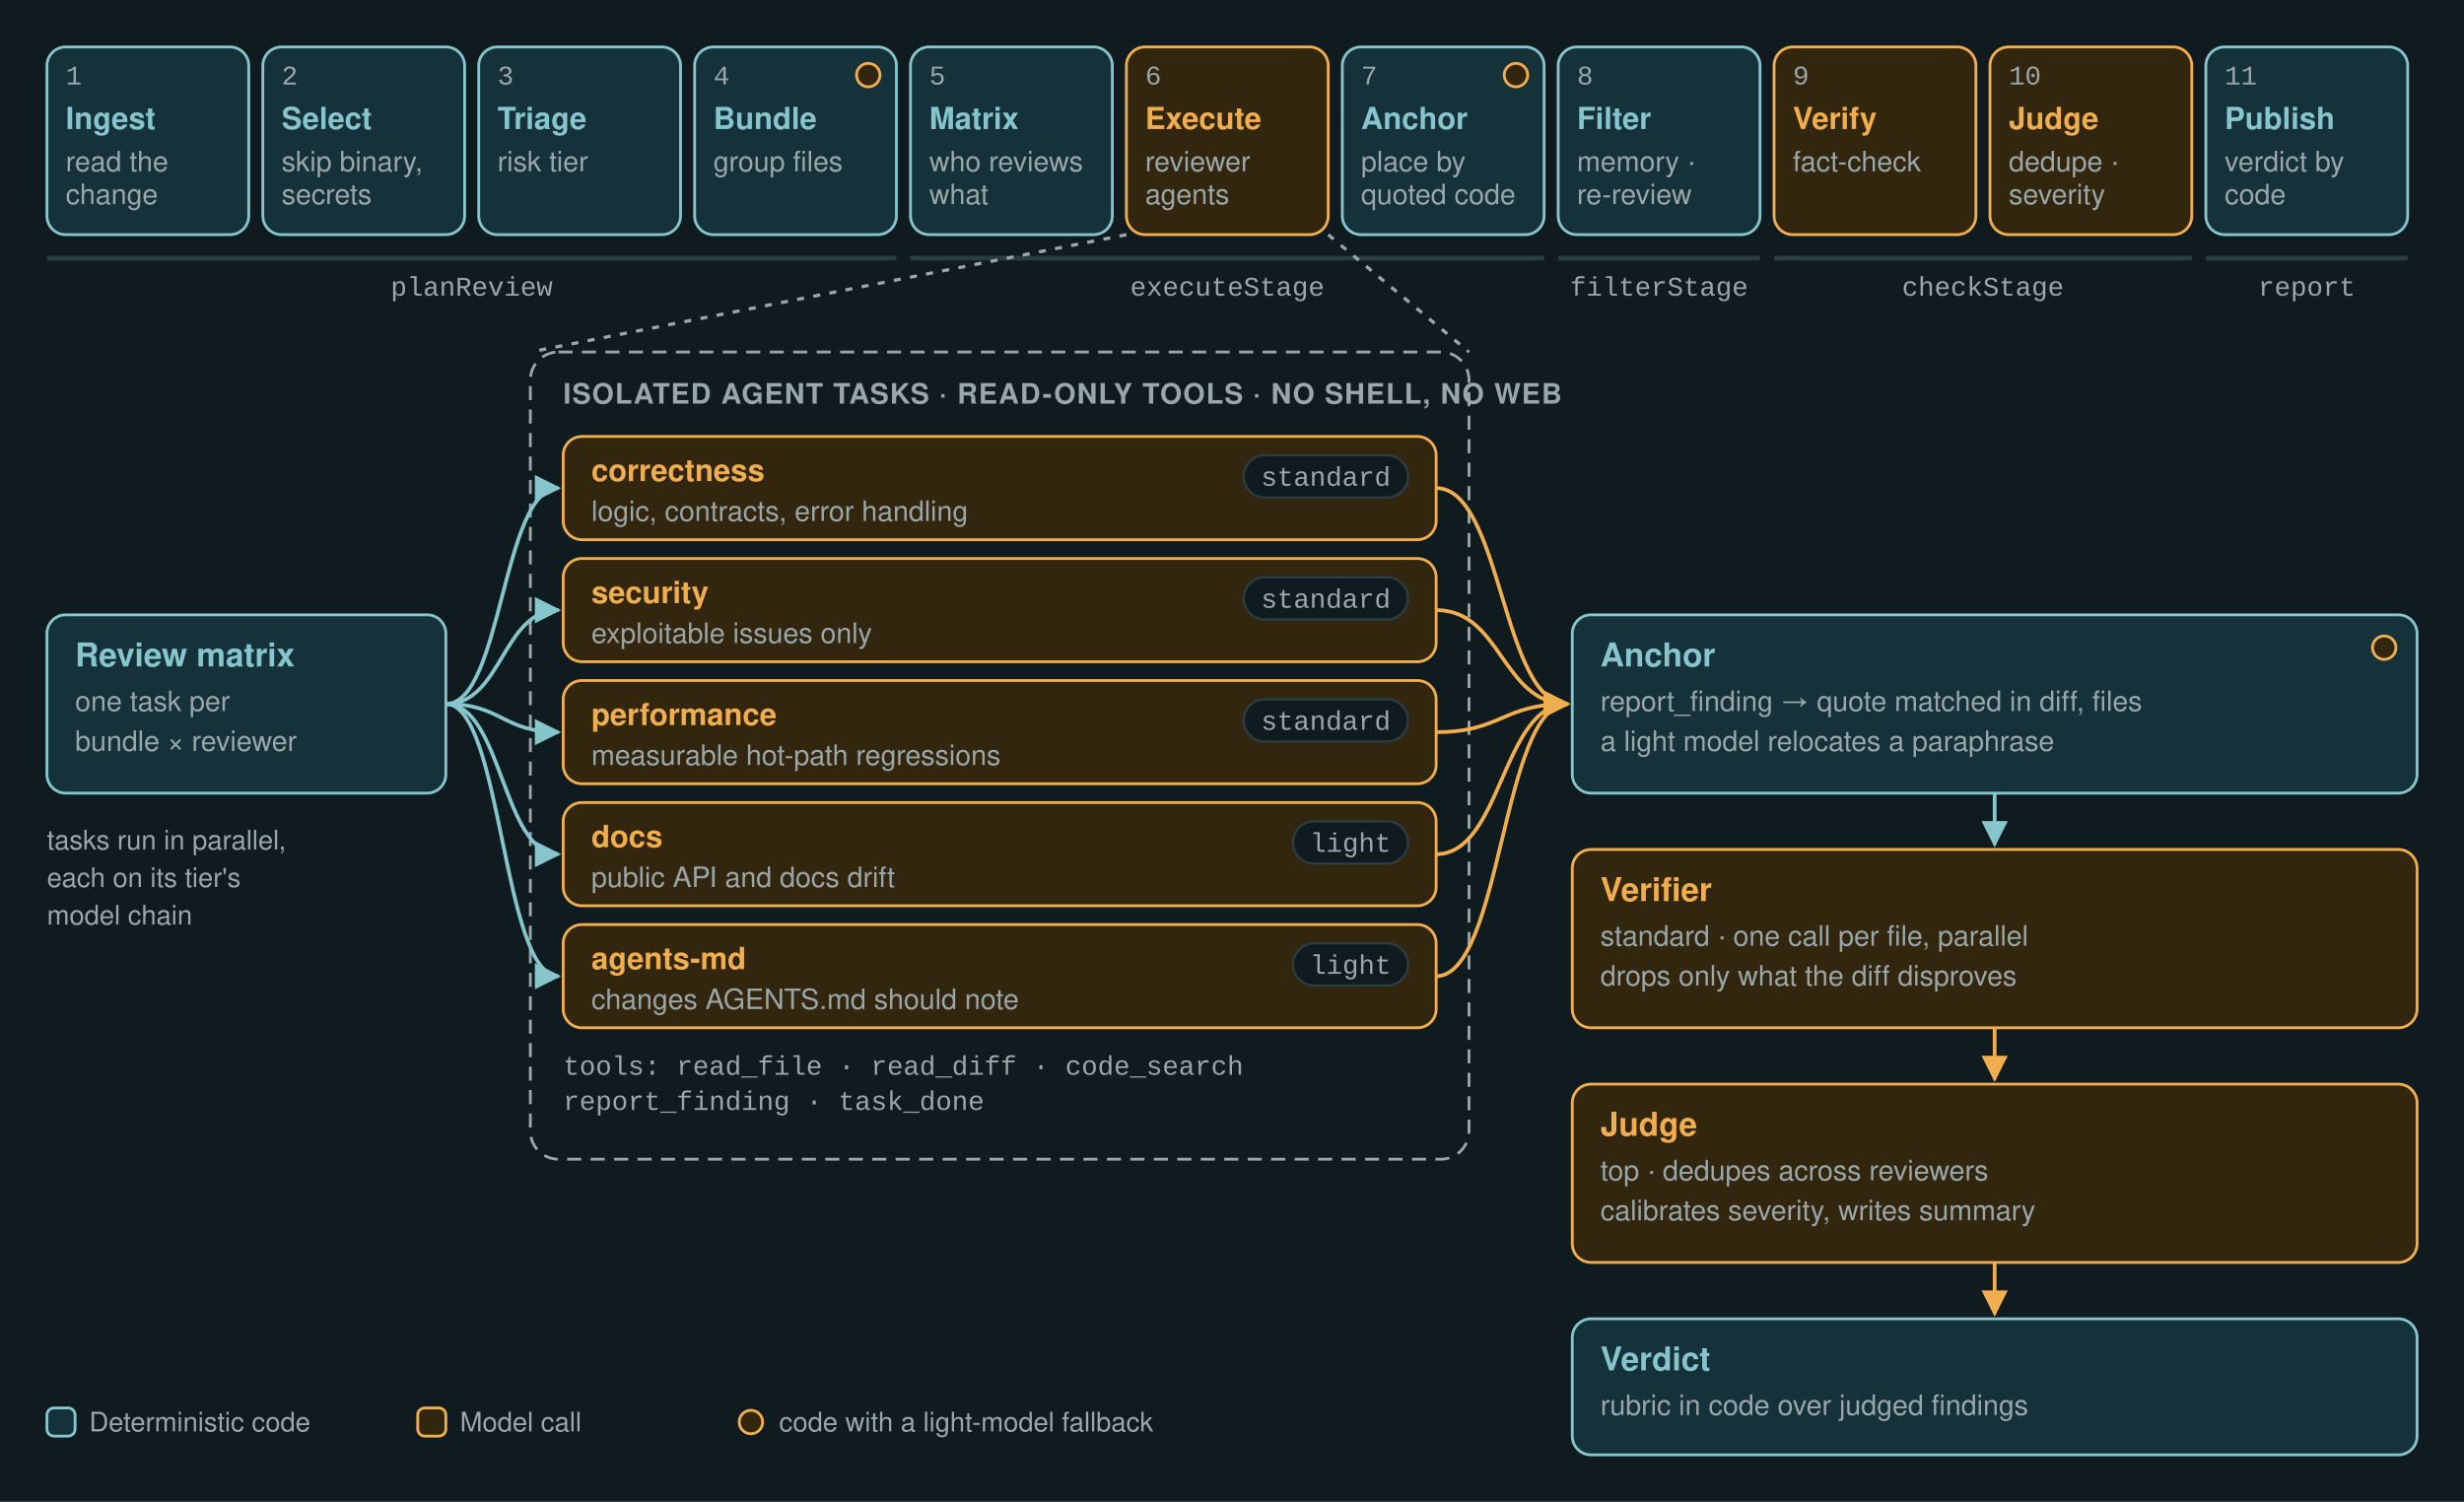
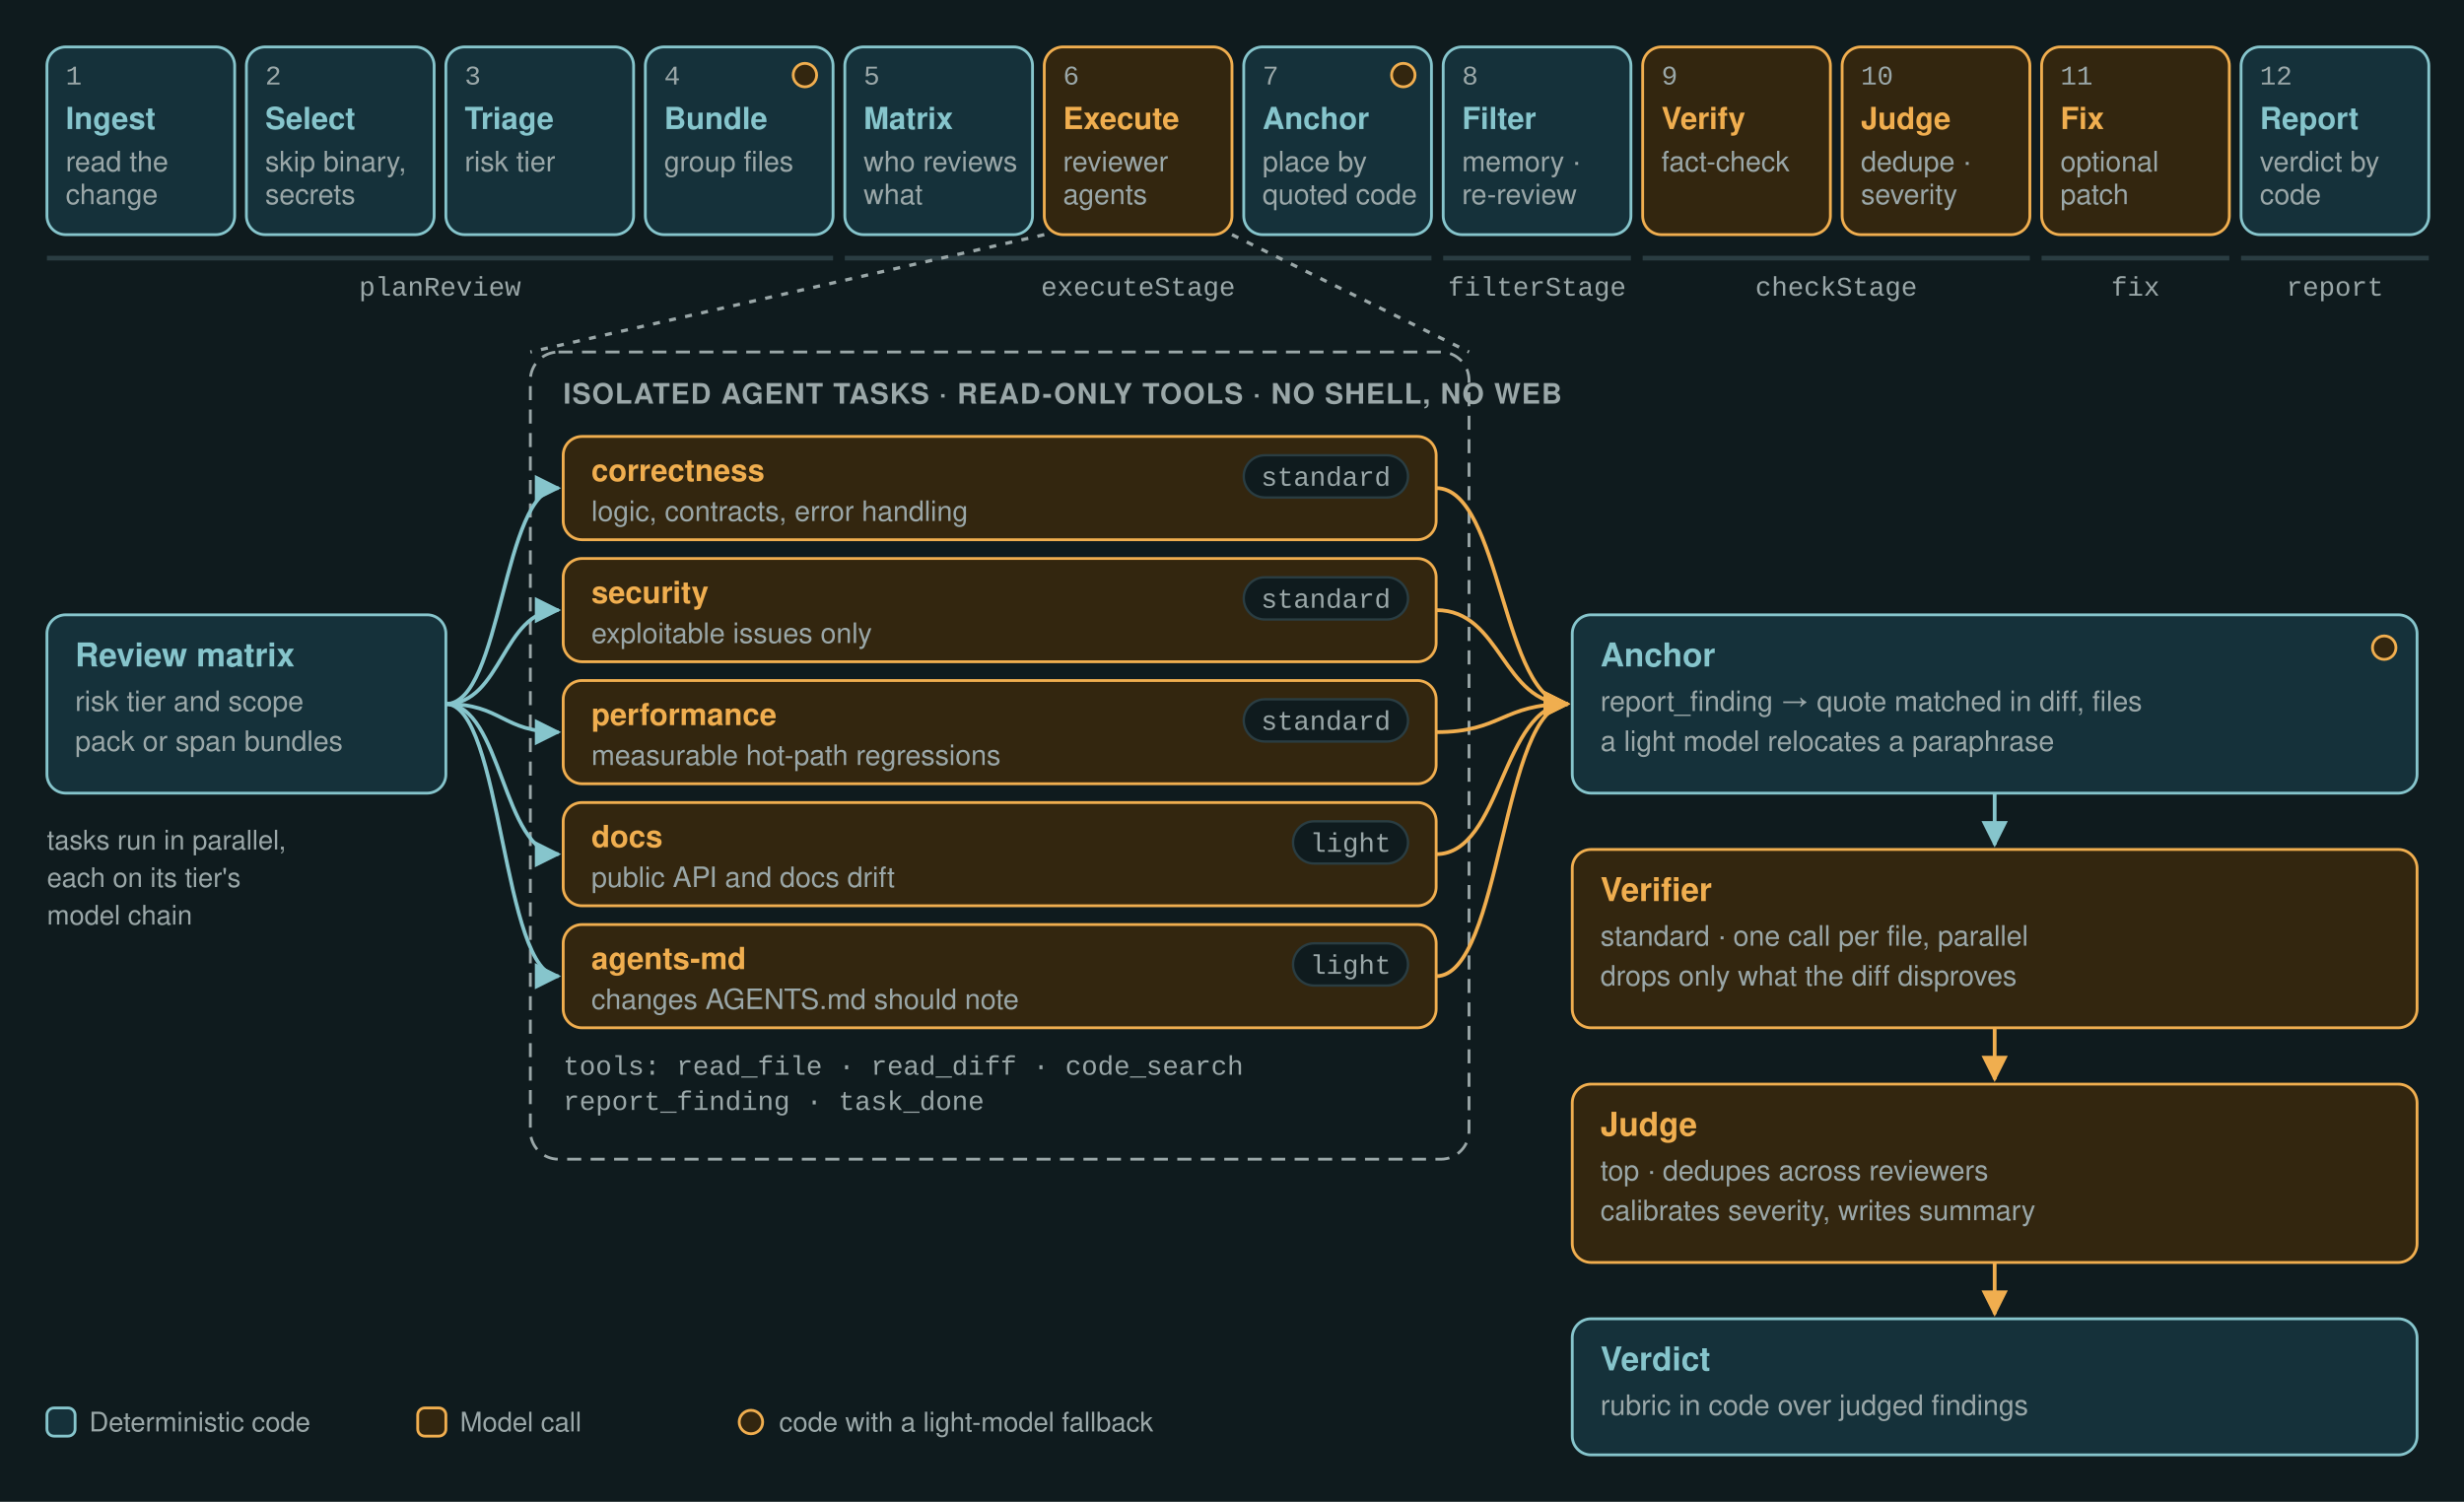
<svg xmlns="http://www.w3.org/2000/svg" viewBox="0 0 1050 640" width="1050" height="640" role="img" aria-label="ocra review stages and agents">
  <defs>
    <marker id="h-code" viewBox="0 0 10 10" refX="9" refY="5" markerWidth="7" markerHeight="7" orient="auto-start-reverse">
      <path d="M0 0L10 5L0 10z" fill="#86c5cc" />
    </marker>
    <marker id="h-llm" viewBox="0 0 10 10" refX="9" refY="5" markerWidth="7" markerHeight="7" orient="auto-start-reverse">
      <path d="M0 0L10 5L0 10z" fill="#f0ae4f" />
    </marker>
    <marker id="h-plain" viewBox="0 0 10 10" refX="9" refY="5" markerWidth="7" markerHeight="7" orient="auto-start-reverse">
      <path d="M0 0L10 5L0 10z" fill="#9aa7a8" />
    </marker>
    <style>
text{font-family:-apple-system, BlinkMacSystemFont, "Segoe UI", "PingFang SC", "Hiragino Sans GB", "Microsoft YaHei", "Noto Sans SC", Helvetica, Arial, sans-serif}
.t-code{fill:#86c5cc;font-weight:600}.t-llm{fill:#f0ae4f;font-weight:600}.t-plain{fill:#eef2f0;font-weight:600}
.s{fill:#9aa7a8;font-size:12px}.m{fill:#9aa7a8;font-size:11.5px;font-family:ui-monospace, SFMono-Regular, Menlo, Consolas, "Liberation Mono", monospace}
.l{fill:#9aa7a8;font-size:11.5px}.cap{fill:#9aa7a8;font-size:12px;font-weight:600;letter-spacing:.04em}
.h{fill:#eef2f0;font-size:16px;font-weight:700}
.b-code{fill:#15313a;stroke:#86c5cc;stroke-width:1.2}.b-llm{fill:#33260f;stroke:#f0ae4f;stroke-width:1.2}
.b-plain{fill:#0f1b1e;stroke:#2a3d42;stroke-width:1.2}
.chip{fill:#0f1b1e;stroke:#2a3d42;stroke-width:1}
.g{fill:none;stroke:#9aa7a8;stroke-width:1.2;stroke-dasharray:6 4}.g2{fill:#17272c;stroke:#2a3d42;stroke-width:1.2}
.a-code{fill:none;stroke:#86c5cc;stroke-width:1.6}.a-llm{fill:none;stroke:#f0ae4f;stroke-width:1.6}.a-plain{fill:none;stroke:#9aa7a8;stroke-width:1.4}
.br{fill:none;stroke:#2a3d42;stroke-width:2}</style>
  </defs>
  <rect width="1050" height="640" fill="#0f1b1e" />
-   <rect x="20" y="20" width="86" height="80" rx="8" class="b-code" />
+   <rect x="20" y="20" width="80" height="80" rx="8" class="b-code" />
  <text x="28" y="36" class="m" text-anchor="start">1</text>
  <text x="28" y="55" class="t-code" font-size="13">Ingest</text>
  <text x="28" y="73" class="s" font-size="11">read the</text>
  <text x="28" y="87" class="s" font-size="11">change</text>
-   <rect x="112" y="20" width="86" height="80" rx="8" class="b-code" />
-   <text x="120" y="36" class="m" text-anchor="start">2</text>
-   <text x="120" y="55" class="t-code" font-size="13">Select</text>
-   <text x="120" y="73" class="s" font-size="11">skip binary,</text>
-   <text x="120" y="87" class="s" font-size="11">secrets</text>
-   <rect x="204" y="20" width="86" height="80" rx="8" class="b-code" />
-   <text x="212" y="36" class="m" text-anchor="start">3</text>
-   <text x="212" y="55" class="t-code" font-size="13">Triage</text>
-   <text x="212" y="73" class="s" font-size="11">risk tier</text>
-   <rect x="296" y="20" width="86" height="80" rx="8" class="b-code" />
-   <text x="304" y="36" class="m" text-anchor="start">4</text>
-   <text x="304" y="55" class="t-code" font-size="13">Bundle</text>
-   <text x="304" y="73" class="s" font-size="11">group files</text>
-   <circle cx="370" cy="32" r="5" class="b-llm" />
-   <rect x="388" y="20" width="86" height="80" rx="8" class="b-code" />
-   <text x="396" y="36" class="m" text-anchor="start">5</text>
-   <text x="396" y="55" class="t-code" font-size="13">Matrix</text>
-   <text x="396" y="73" class="s" font-size="11">who reviews</text>
-   <text x="396" y="87" class="s" font-size="11">what</text>
-   <rect x="480" y="20" width="86" height="80" rx="8" class="b-llm" />
-   <text x="488" y="36" class="m" text-anchor="start">6</text>
-   <text x="488" y="55" class="t-llm" font-size="13">Execute</text>
-   <text x="488" y="73" class="s" font-size="11">reviewer</text>
-   <text x="488" y="87" class="s" font-size="11">agents</text>
-   <rect x="572" y="20" width="86" height="80" rx="8" class="b-code" />
-   <text x="580" y="36" class="m" text-anchor="start">7</text>
-   <text x="580" y="55" class="t-code" font-size="13">Anchor</text>
-   <text x="580" y="73" class="s" font-size="11">place by</text>
-   <text x="580" y="87" class="s" font-size="11">quoted code</text>
-   <circle cx="646" cy="32" r="5" class="b-llm" />
-   <rect x="664" y="20" width="86" height="80" rx="8" class="b-code" />
-   <text x="672" y="36" class="m" text-anchor="start">8</text>
-   <text x="672" y="55" class="t-code" font-size="13">Filter</text>
-   <text x="672" y="73" class="s" font-size="11">memory ·</text>
-   <text x="672" y="87" class="s" font-size="11">re-review</text>
-   <rect x="756" y="20" width="86" height="80" rx="8" class="b-llm" />
-   <text x="764" y="36" class="m" text-anchor="start">9</text>
-   <text x="764" y="55" class="t-llm" font-size="13">Verify</text>
-   <text x="764" y="73" class="s" font-size="11">fact-check</text>
-   <rect x="848" y="20" width="86" height="80" rx="8" class="b-llm" />
-   <text x="856" y="36" class="m" text-anchor="start">10</text>
-   <text x="856" y="55" class="t-llm" font-size="13">Judge</text>
-   <text x="856" y="73" class="s" font-size="11">dedupe ·</text>
-   <text x="856" y="87" class="s" font-size="11">severity</text>
-   <rect x="940" y="20" width="86" height="80" rx="8" class="b-code" />
-   <text x="948" y="36" class="m" text-anchor="start">11</text>
-   <text x="948" y="55" class="t-code" font-size="13">Publish</text>
-   <text x="948" y="73" class="s" font-size="11">verdict by</text>
-   <text x="948" y="87" class="s" font-size="11">code</text>
-   <path d="M20 110 L382 110" class="br" />
-   <text x="201" y="126" class="m" text-anchor="middle">planReview</text>
-   <path d="M388 110 L658 110" class="br" />
-   <text x="523" y="126" class="m" text-anchor="middle">executeStage</text>
-   <path d="M664 110 L750 110" class="br" />
-   <text x="707" y="126" class="m" text-anchor="middle">filterStage</text>
-   <path d="M756 110 L934 110" class="br" />
-   <text x="845" y="126" class="m" text-anchor="middle">checkStage</text>
-   <path d="M940 110 L1026 110" class="br" />
-   <text x="983" y="126" class="m" text-anchor="middle">report</text>
-   <path d="M480 100 L226 150 M566 100 L626 150" class="a-plain" stroke-dasharray="3 4" />
+   <rect x="105" y="20" width="80" height="80" rx="8" class="b-code" />
+   <text x="113" y="36" class="m" text-anchor="start">2</text>
+   <text x="113" y="55" class="t-code" font-size="13">Select</text>
+   <text x="113" y="73" class="s" font-size="11">skip binary,</text>
+   <text x="113" y="87" class="s" font-size="11">secrets</text>
+   <rect x="190" y="20" width="80" height="80" rx="8" class="b-code" />
+   <text x="198" y="36" class="m" text-anchor="start">3</text>
+   <text x="198" y="55" class="t-code" font-size="13">Triage</text>
+   <text x="198" y="73" class="s" font-size="11">risk tier</text>
+   <rect x="275" y="20" width="80" height="80" rx="8" class="b-code" />
+   <text x="283" y="36" class="m" text-anchor="start">4</text>
+   <text x="283" y="55" class="t-code" font-size="13">Bundle</text>
+   <text x="283" y="73" class="s" font-size="11">group files</text>
+   <circle cx="343" cy="32" r="5" class="b-llm" />
+   <rect x="360" y="20" width="80" height="80" rx="8" class="b-code" />
+   <text x="368" y="36" class="m" text-anchor="start">5</text>
+   <text x="368" y="55" class="t-code" font-size="13">Matrix</text>
+   <text x="368" y="73" class="s" font-size="11">who reviews</text>
+   <text x="368" y="87" class="s" font-size="11">what</text>
+   <rect x="445" y="20" width="80" height="80" rx="8" class="b-llm" />
+   <text x="453" y="36" class="m" text-anchor="start">6</text>
+   <text x="453" y="55" class="t-llm" font-size="13">Execute</text>
+   <text x="453" y="73" class="s" font-size="11">reviewer</text>
+   <text x="453" y="87" class="s" font-size="11">agents</text>
+   <rect x="530" y="20" width="80" height="80" rx="8" class="b-code" />
+   <text x="538" y="36" class="m" text-anchor="start">7</text>
+   <text x="538" y="55" class="t-code" font-size="13">Anchor</text>
+   <text x="538" y="73" class="s" font-size="11">place by</text>
+   <text x="538" y="87" class="s" font-size="11">quoted code</text>
+   <circle cx="598" cy="32" r="5" class="b-llm" />
+   <rect x="615" y="20" width="80" height="80" rx="8" class="b-code" />
+   <text x="623" y="36" class="m" text-anchor="start">8</text>
+   <text x="623" y="55" class="t-code" font-size="13">Filter</text>
+   <text x="623" y="73" class="s" font-size="11">memory ·</text>
+   <text x="623" y="87" class="s" font-size="11">re-review</text>
+   <rect x="700" y="20" width="80" height="80" rx="8" class="b-llm" />
+   <text x="708" y="36" class="m" text-anchor="start">9</text>
+   <text x="708" y="55" class="t-llm" font-size="13">Verify</text>
+   <text x="708" y="73" class="s" font-size="11">fact-check</text>
+   <rect x="785" y="20" width="80" height="80" rx="8" class="b-llm" />
+   <text x="793" y="36" class="m" text-anchor="start">10</text>
+   <text x="793" y="55" class="t-llm" font-size="13">Judge</text>
+   <text x="793" y="73" class="s" font-size="11">dedupe ·</text>
+   <text x="793" y="87" class="s" font-size="11">severity</text>
+   <rect x="870" y="20" width="80" height="80" rx="8" class="b-llm" />
+   <text x="878" y="36" class="m" text-anchor="start">11</text>
+   <text x="878" y="55" class="t-llm" font-size="13">Fix</text>
+   <text x="878" y="73" class="s" font-size="11">optional</text>
+   <text x="878" y="87" class="s" font-size="11">patch</text>
+   <rect x="955" y="20" width="80" height="80" rx="8" class="b-code" />
+   <text x="963" y="36" class="m" text-anchor="start">12</text>
+   <text x="963" y="55" class="t-code" font-size="13">Report</text>
+   <text x="963" y="73" class="s" font-size="11">verdict by</text>
+   <text x="963" y="87" class="s" font-size="11">code</text>
+   <path d="M20 110 L355 110" class="br" />
+   <text x="187.5" y="126" class="m" text-anchor="middle">planReview</text>
+   <path d="M360 110 L610 110" class="br" />
+   <text x="485" y="126" class="m" text-anchor="middle">executeStage</text>
+   <path d="M615 110 L695 110" class="br" />
+   <text x="655" y="126" class="m" text-anchor="middle">filterStage</text>
+   <path d="M700 110 L865 110" class="br" />
+   <text x="782.5" y="126" class="m" text-anchor="middle">checkStage</text>
+   <path d="M870 110 L950 110" class="br" />
+   <text x="910" y="126" class="m" text-anchor="middle">fix</text>
+   <path d="M955 110 L1035 110" class="br" />
+   <text x="995" y="126" class="m" text-anchor="middle">report</text>
+   <path d="M445 100 L226 150 M525 100 L626 150" class="a-plain" stroke-dasharray="3 4" />
  <rect x="20" y="262" width="170" height="76" rx="8" class="b-code" />
  <text x="32" y="284" class="t-code" font-size="14">Review matrix</text>
-   <text x="32" y="303" class="s">one task per</text>
-   <text x="32" y="320" class="s">bundle × reviewer</text>
+   <text x="32" y="303" class="s">risk tier and scope</text>
+   <text x="32" y="320" class="s">pack or span bundles</text>
  <rect x="226" y="150" width="400" height="344" rx="12" class="g" />
  <text x="240" y="172" class="cap" text-anchor="start">ISOLATED AGENT TASKS · READ-ONLY TOOLS · NO SHELL, NO WEB</text>
  <rect x="240" y="186" width="372" height="44" rx="8" class="b-llm" />
  <text x="252" y="205" class="t-llm" font-size="13">correctness</text>
  <text x="252" y="222" class="s" text-anchor="start">logic, contracts, error handling</text>
  <rect x="530" y="194" width="70" height="18" rx="9" class="chip" />
  <text x="565" y="207" class="m" text-anchor="middle">standard</text>
  <path d="M190 300 C214 300 214 208 238 208" class="a-code" marker-end="url(#h-code)" />
  <path d="M612 208 C640 208 640 300 668 300" class="a-llm" marker-end="url(#h-llm)" />
  <rect x="240" y="238" width="372" height="44" rx="8" class="b-llm" />
  <text x="252" y="257" class="t-llm" font-size="13">security</text>
  <text x="252" y="274" class="s" text-anchor="start">exploitable issues only</text>
  <rect x="530" y="246" width="70" height="18" rx="9" class="chip" />
  <text x="565" y="259" class="m" text-anchor="middle">standard</text>
  <path d="M190 300 C214 300 214 260 238 260" class="a-code" marker-end="url(#h-code)" />
  <path d="M612 260 C640 260 640 300 668 300" class="a-llm" marker-end="url(#h-llm)" />
  <rect x="240" y="290" width="372" height="44" rx="8" class="b-llm" />
  <text x="252" y="309" class="t-llm" font-size="13">performance</text>
  <text x="252" y="326" class="s" text-anchor="start">measurable hot-path regressions</text>
  <rect x="530" y="298" width="70" height="18" rx="9" class="chip" />
  <text x="565" y="311" class="m" text-anchor="middle">standard</text>
  <path d="M190 300 C214 300 214 312 238 312" class="a-code" marker-end="url(#h-code)" />
  <path d="M612 312 C640 312 640 300 668 300" class="a-llm" marker-end="url(#h-llm)" />
  <rect x="240" y="342" width="372" height="44" rx="8" class="b-llm" />
  <text x="252" y="361" class="t-llm" font-size="13">docs</text>
  <text x="252" y="378" class="s" text-anchor="start">public API and docs drift</text>
  <rect x="551" y="350" width="49" height="18" rx="9" class="chip" />
  <text x="575.5" y="363" class="m" text-anchor="middle">light</text>
  <path d="M190 300 C214 300 214 364 238 364" class="a-code" marker-end="url(#h-code)" />
  <path d="M612 364 C640 364 640 300 668 300" class="a-llm" marker-end="url(#h-llm)" />
  <rect x="240" y="394" width="372" height="44" rx="8" class="b-llm" />
  <text x="252" y="413" class="t-llm" font-size="13">agents-md</text>
  <text x="252" y="430" class="s" text-anchor="start">changes AGENTS.md should note</text>
  <rect x="551" y="402" width="49" height="18" rx="9" class="chip" />
  <text x="575.5" y="415" class="m" text-anchor="middle">light</text>
  <path d="M190 300 C214 300 214 416 238 416" class="a-code" marker-end="url(#h-code)" />
  <path d="M612 416 C640 416 640 300 668 300" class="a-llm" marker-end="url(#h-llm)" />
  <text x="240" y="458" class="m" text-anchor="start">tools: read_file · read_diff · code_search</text>
  <text x="240" y="473" class="m" text-anchor="start">       report_finding · task_done</text>
  <text x="20" y="362" class="l" text-anchor="start">tasks run in parallel,</text>
  <text x="20" y="378" class="l" text-anchor="start">each on its tier's</text>
  <text x="20" y="394" class="l" text-anchor="start">model chain</text>
  <rect x="670" y="262" width="360" height="76" rx="8" class="b-code" />
  <text x="682" y="284" class="t-code" font-size="14">Anchor</text>
  <text x="682" y="303" class="s">report_finding → quote matched in diff, files</text>
  <text x="682" y="320" class="s">a light model relocates a paraphrase</text>
  <circle cx="1016" cy="276" r="5" class="b-llm" />
  <path d="M850 338 L850 360" class="a-code" marker-end="url(#h-code)" />
  <rect x="670" y="362" width="360" height="76" rx="8" class="b-llm" />
  <text x="682" y="384" class="t-llm" font-size="14">Verifier</text>
  <text x="682" y="403" class="s">standard · one call per file, parallel</text>
  <text x="682" y="420" class="s">drops only what the diff disproves</text>
  <path d="M850 438 L850 460" class="a-llm" marker-end="url(#h-llm)" />
  <rect x="670" y="462" width="360" height="76" rx="8" class="b-llm" />
  <text x="682" y="484" class="t-llm" font-size="14">Judge</text>
  <text x="682" y="503" class="s">top · dedupes across reviewers</text>
  <text x="682" y="520" class="s">calibrates severity, writes summary</text>
  <path d="M850 538 L850 560" class="a-llm" marker-end="url(#h-llm)" />
  <rect x="670" y="562" width="360" height="58" rx="8" class="b-code" />
  <text x="682" y="584" class="t-code" font-size="14">Verdict</text>
  <text x="682" y="603" class="s">rubric in code over judged findings</text>
  <rect x="20" y="600" width="12" height="12" rx="3" class="b-code" />
  <text x="38" y="610" class="l" text-anchor="start">Deterministic code</text>
  <rect x="178" y="600" width="12" height="12" rx="3" class="b-llm" />
  <text x="196" y="610" class="l" text-anchor="start">Model call</text>
  <circle cx="320" cy="606" r="5" class="b-llm" />
  <text x="332" y="610" class="l" text-anchor="start">code with a light-model fallback</text>
</svg>
